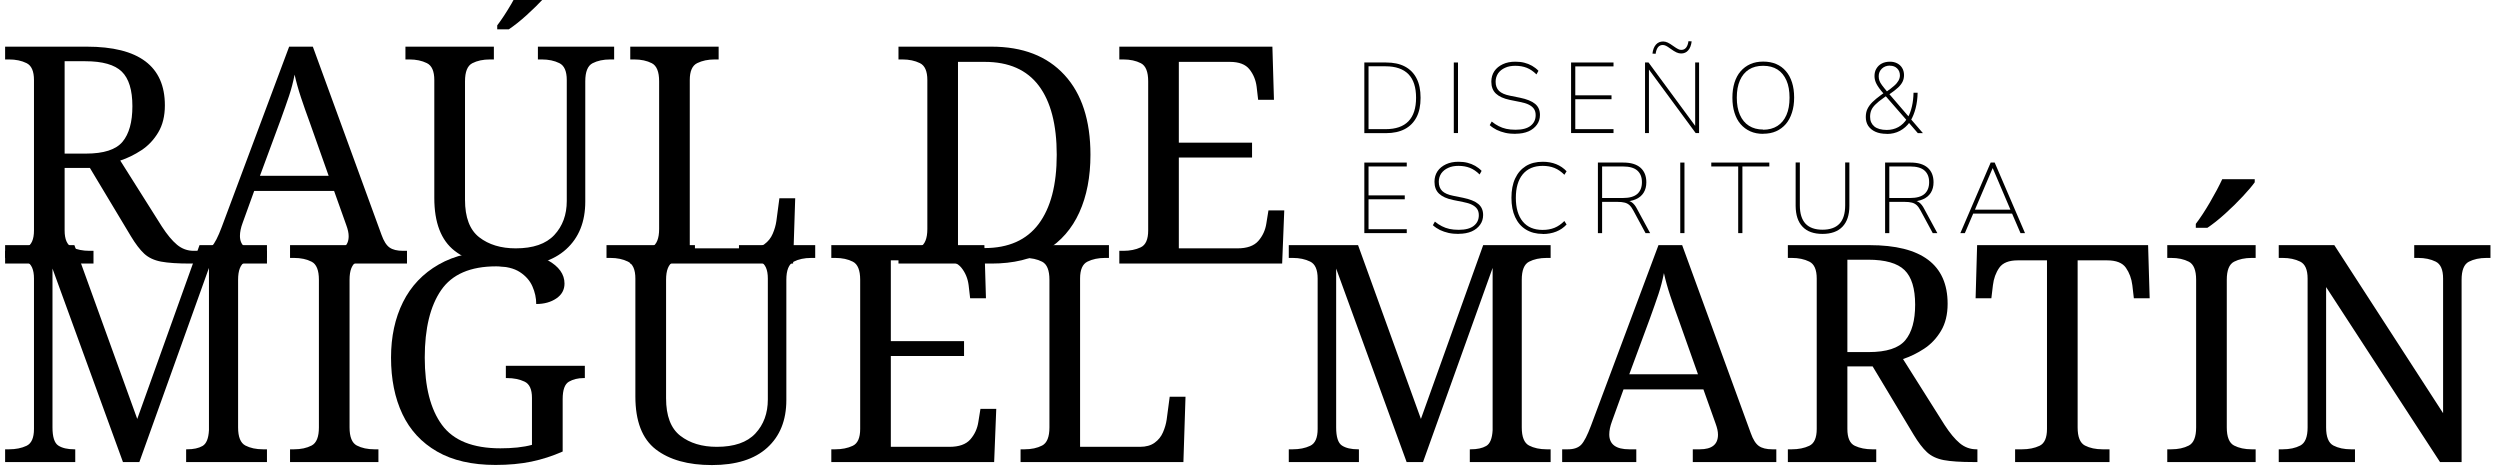
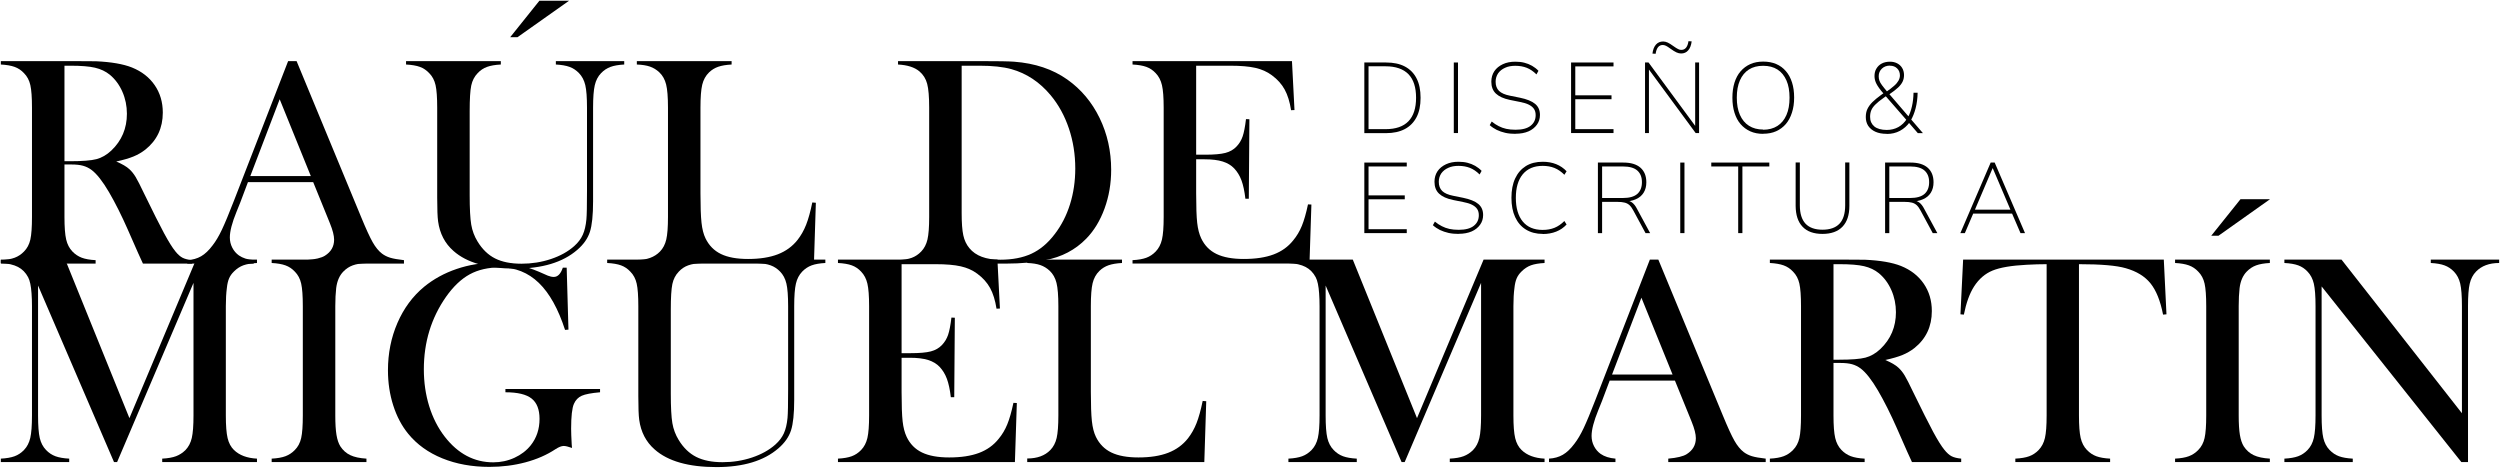
<svg xmlns="http://www.w3.org/2000/svg" width="100%" height="100%" viewBox="0 0 2748 514" version="1.1" xml:space="preserve" style="fill-rule:evenodd;clip-rule:evenodd;stroke-linejoin:round;stroke-miterlimit:2;">
  <g>
-     <g transform="matrix(3.795745,0,0,3.795745,-6578.115,-11798.313)">
-       <text x="1731.16px" y="3184.626px" style="font-family:'BaskOldFace', 'Baskerville Old Face', serif;font-size:87.966px;">RAÚL DE</text>
-       <text x="1731.16px" y="3242.101px" style="font-family:'BaskOldFace', 'Baskerville Old Face', serif;font-size:87.966px;">MI</text>
-       <g transform="matrix(1,0,0,0.96,0,129.6841)">
-         <text x="1841.246px" y="3242.101px" style="font-family:'BaskOldFace', 'Baskerville Old Face', serif;font-size:87.966px;">G</text>
-       </g>
-       <text x="1907.349px" y="3242.101px" style="font-family:'BaskOldFace', 'Baskerville Old Face', serif;font-size:87.966px;">UEL MARTÍN</text>
+     <g>
+       <path d="M70.858,180.808l0,57.714c0,11.086 0.625,19.32 1.875,24.7c1.25,5.38 3.56,9.809 6.929,13.287c2.935,3.043 6.331,5.299 10.19,6.766c3.858,1.467 8.94,2.364 15.244,2.69l0,3.75l-104.179,0l0,-3.75c6.304,-0.326 11.385,-1.223 15.244,-2.69c3.858,-1.467 7.255,-3.723 10.19,-6.766c3.478,-3.478 5.815,-7.88 7.01,-13.206c1.196,-5.326 1.793,-13.586 1.793,-24.781l0,-120.157c0,-11.195 -0.598,-19.455 -1.793,-24.781c-1.196,-5.326 -3.532,-9.728 -7.01,-13.206c-2.935,-3.152 -6.358,-5.434 -10.271,-6.847c-3.913,-1.413 -8.967,-2.282 -15.162,-2.609l0,-3.75l78.583,0c13.151,0 21.792,0.054 25.923,0.163c16.847,0.761 30.053,3.043 39.617,6.847c10.76,4.348 19.102,10.842 25.026,19.483c5.924,8.641 8.885,18.667 8.885,30.08c0,16.956 -6.413,30.542 -19.238,40.759c-3.913,3.043 -8.233,5.543 -12.961,7.5c-4.728,1.956 -11.059,3.804 -18.994,5.543c6.521,2.717 11.358,5.543 14.51,8.478c2.5,2.282 4.782,5.136 6.847,8.559c2.065,3.424 5.163,9.483 9.293,18.178c9.673,19.89 16.983,34.428 21.928,43.612c4.945,9.184 9.103,15.842 12.472,19.972c2.717,3.369 5.353,5.706 7.907,7.01c2.554,1.304 6.059,2.174 10.516,2.609l0,3.75l-54.128,0c-2.717,-5.978 -4.456,-9.782 -5.217,-11.412l-11.412,-25.923c-6.847,-15.543 -13.749,-29.292 -20.705,-41.248c-6.956,-11.847 -13.315,-19.945 -19.075,-24.292c-2.935,-2.174 -6.087,-3.723 -9.456,-4.646c-3.369,-0.924 -7.5,-1.386 -12.391,-1.386l-7.989,0Zm0,-3.587l6.195,0c13.478,0 23.124,-0.761 28.939,-2.282c5.815,-1.522 11.277,-4.674 16.385,-9.456c11.412,-10.869 17.119,-24.347 17.119,-40.433c0,-8.586 -1.658,-16.657 -4.973,-24.211c-3.315,-7.554 -7.907,-13.776 -13.776,-18.667c-4.565,-3.695 -9.999,-6.277 -16.303,-7.744c-6.304,-1.467 -15.271,-2.201 -26.901,-2.201l-6.684,0l0,104.994Z" style="fill-rule:nonzero;" />
+       <path d="M444.045,289.715l-107.114,0l0,-3.75c9.673,-0.87 16.412,-2.5 20.216,-4.891c6.739,-4.239 10.108,-10.108 10.108,-17.608c0,-4.456 -1.522,-10.434 -4.565,-17.934l-2.772,-6.847l-15.651,-38.476l-71.735,0l-8.478,22.499l-4.076,10.108c-4.891,11.956 -7.337,21.358 -7.337,28.205c0,4.022 0.897,7.771 2.69,11.249c1.793,3.478 4.212,6.304 7.255,8.478c4.239,2.935 9.673,4.674 16.303,5.217l0,3.75l-73.04,0l0,-3.75c5.761,-0.326 10.815,-1.739 15.162,-4.239c4.348,-2.5 8.586,-6.521 12.717,-12.065c3.478,-4.456 6.875,-10.19 10.19,-17.2c3.315,-7.01 7.69,-17.526 13.124,-31.547l59.671,-153.742l9.293,0l70.92,171.349c5.326,12.934 9.565,22.173 12.717,27.716c3.152,5.543 6.576,9.728 10.271,12.554c2.609,1.956 5.598,3.451 8.967,4.483c3.369,1.033 8.423,1.929 15.162,2.69l0,3.75Zm-102.386,-96.19l-34.237,-84.452l-32.281,84.452l66.518,0Z" style="fill-rule:nonzero;" />
+       <path d="M550.506,67.172l0,3.75c-6.195,0.326 -11.249,1.196 -15.162,2.609c-3.913,1.413 -7.337,3.695 -10.271,6.847c-3.587,3.695 -5.951,8.26 -7.092,13.695c-1.141,5.434 -1.712,14.782 -1.712,28.042l0,92.278c0,14.999 0.571,25.841 1.712,32.525c1.141,6.684 3.451,12.853 6.929,18.504c5.217,8.586 11.657,14.809 19.32,18.667c7.663,3.858 17.309,5.788 28.939,5.788c11.304,0 22.091,-1.712 32.362,-5.136c10.271,-3.424 18.831,-8.179 25.678,-14.266c4.239,-3.804 7.364,-7.934 9.374,-12.391c2.011,-4.456 3.342,-10.108 3.994,-16.956c0.435,-4.456 0.652,-14.999 0.652,-31.629l0,-91.136c0,-11.195 -0.625,-19.455 -1.875,-24.781c-1.25,-5.326 -3.56,-9.728 -6.929,-13.206c-3.043,-3.152 -6.494,-5.434 -10.353,-6.847c-3.858,-1.413 -8.885,-2.282 -15.081,-2.609l0,-3.75l75.159,0l0,3.75c-6.195,0.326 -11.222,1.196 -15.081,2.609c-3.858,1.413 -7.309,3.695 -10.353,6.847c-3.369,3.478 -5.679,7.907 -6.929,13.287c-1.25,5.38 -1.875,13.613 -1.875,24.7l0,102.875c0,15.217 -1.168,26.439 -3.505,33.667c-2.337,7.228 -6.983,13.831 -13.939,19.809c-15.869,13.695 -38.531,20.542 -67.985,20.542c-30.759,0 -53.421,-6.467 -67.985,-19.401c-9.456,-8.26 -15.108,-19.129 -16.956,-32.607c-0.652,-4.782 -0.978,-13.423 -0.978,-25.923l0,-98.962c0,-11.195 -0.598,-19.455 -1.793,-24.781c-1.196,-5.326 -3.532,-9.728 -7.01,-13.206c-2.935,-3.152 -6.331,-5.434 -10.19,-6.847c-3.858,-1.413 -8.94,-2.282 -15.244,-2.609l0,-3.75l104.179,0Zm10.271,-26.249l32.118,-40.107l32.607,0l-56.736,40.107l-7.989,0Z" style="fill-rule:nonzero;" />
+       <path d="M700.009,289.715l0,-3.913c10.978,0 19.455,-3.098 25.433,-9.293c3.369,-3.478 5.679,-7.907 6.929,-13.287c1.25,-5.38 1.875,-13.613 1.875,-24.7l0,-120.157c0,-11.521 -0.679,-20.026 -2.038,-25.515c-1.359,-5.489 -3.886,-9.972 -7.581,-13.45c-3.043,-2.826 -6.44,-4.891 -10.19,-6.195c-3.75,-1.304 -8.559,-2.065 -14.429,-2.282l0,-3.75l104.179,0l0,3.75c-5.978,0.326 -10.869,1.141 -14.673,2.446c-3.804,1.304 -7.174,3.369 -10.108,6.195c-3.695,3.587 -6.195,8.097 -7.5,13.532c-1.304,5.434 -1.956,13.858 -1.956,25.27l0,94.071c0,14.456 0.38,25.216 1.141,32.281c0.761,7.065 2.228,12.825 4.402,17.282c3.804,7.826 9.456,13.559 16.956,17.2c7.5,3.641 17.445,5.462 29.835,5.462c12.934,0 23.83,-1.712 32.688,-5.136c8.858,-3.424 16.113,-8.722 21.765,-15.896c3.804,-4.891 6.929,-10.434 9.374,-16.63c2.446,-6.195 4.701,-14.347 6.766,-24.455l3.913,0.326l-2.119,66.844l-194.663,0Z" style="fill-rule:nonzero;" />
+       <path d="M987.113,285.965c6.304,-0.326 11.358,-1.196 15.162,-2.609c3.804,-1.413 7.228,-3.695 10.271,-6.847c3.369,-3.478 5.679,-7.907 6.929,-13.287c1.25,-5.38 1.875,-13.613 1.875,-24.7l0,-120.157c0,-11.956 -0.734,-20.705 -2.201,-26.249c-1.467,-5.543 -4.32,-10.108 -8.559,-13.695c-5.326,-4.456 -13.151,-6.956 -23.477,-7.5l0,-3.75l89.669,0c19.89,0 32.553,0.217 37.987,0.652c22.934,1.739 42.389,8.26 58.366,19.564c15.217,10.76 27.064,24.863 35.542,42.308c8.478,17.445 12.717,36.438 12.717,56.981c0,14.999 -2.418,29.156 -7.255,42.471c-4.837,13.315 -11.548,24.374 -20.135,33.178c-12.065,12.391 -27.118,20.271 -45.161,23.64c-13.478,2.5 -27.227,3.75 -41.248,3.75l-120.483,0l0,-3.75Zm69.942,-213.739l0,162.057c0,10.652 0.598,18.749 1.793,24.292c1.196,5.543 3.424,10.271 6.684,14.184c6.956,8.478 18.26,12.717 33.911,12.717c13.369,0 24.808,-2.201 34.319,-6.603c9.51,-4.402 18.015,-11.548 25.515,-21.439c7.391,-9.565 13.016,-20.515 16.874,-32.851c3.858,-12.336 5.788,-25.461 5.788,-39.373c0,-15.434 -2.337,-30.107 -7.01,-44.019c-4.674,-13.912 -11.358,-26.086 -20.053,-36.52c-12.065,-14.456 -26.466,-24.02 -43.204,-28.694c-9.13,-2.5 -20.76,-3.75 -34.889,-3.75l-19.727,0Z" style="fill-rule:nonzero;" />
+       <path d="M1420.134,67.172l2.772,53.801l-3.75,0.163c-1.413,-9.13 -3.75,-16.684 -7.01,-22.662c-3.261,-5.978 -7.989,-11.249 -14.184,-15.814c-5.108,-3.804 -11.141,-6.494 -18.097,-8.07c-6.956,-1.576 -16.195,-2.364 -27.716,-2.364l-37.335,0l0,97.821l9.782,0c9.891,0 17.336,-0.652 22.336,-1.956c5,-1.304 9.076,-3.641 12.228,-7.01c3.043,-3.152 5.299,-6.875 6.766,-11.168c1.467,-4.293 2.69,-10.624 3.668,-18.994l3.75,0.163l-0.652,87.387l-3.75,0c-0.978,-8.369 -2.418,-15.108 -4.32,-20.216c-1.902,-5.108 -4.538,-9.456 -7.907,-13.043c-3.261,-3.478 -7.5,-6.032 -12.717,-7.663c-5.217,-1.63 -11.847,-2.446 -19.89,-2.446l-9.293,0l0,37.335c0,14.891 0.38,25.732 1.141,32.525c0.761,6.793 2.228,12.472 4.402,17.037c3.695,7.826 9.32,13.559 16.874,17.2c7.554,3.641 17.526,5.462 29.917,5.462c13.043,0 23.966,-1.658 32.77,-4.973c8.804,-3.315 15.977,-8.451 21.521,-15.407c3.913,-4.674 7.092,-9.999 9.538,-15.977c2.446,-5.978 4.701,-13.858 6.766,-23.64l3.75,0.163l-2.119,64.888l-194.5,0l0,-3.75c6.195,-0.326 11.222,-1.196 15.081,-2.609c3.858,-1.413 7.309,-3.695 10.353,-6.847c3.369,-3.478 5.679,-7.907 6.929,-13.287c1.25,-5.38 1.875,-13.613 1.875,-24.7l0,-120.157c0,-11.086 -0.625,-19.32 -1.875,-24.7c-1.25,-5.38 -3.56,-9.809 -6.929,-13.287c-2.935,-3.152 -6.331,-5.434 -10.19,-6.847c-3.858,-1.413 -8.94,-2.282 -15.244,-2.609l0,-3.75l175.262,0Z" style="fill-rule:nonzero;" />
+       <path d="M282.477,289.085c-6.195,0.326 -11.168,1.168 -14.918,2.527c-3.75,1.359 -7.201,3.614 -10.353,6.766c-2.391,2.282 -4.185,4.81 -5.38,7.581c-1.196,2.772 -2.011,6.277 -2.446,10.516c-0.761,5.652 -1.141,12.336 -1.141,20.053l0,120.157c0,11.195 0.652,19.51 1.956,24.944c1.304,5.434 3.641,9.782 7.01,13.043c5.978,5.761 14.401,8.913 25.27,9.456l0,3.75l-104.179,0l0,-3.75c6.304,-0.326 11.385,-1.223 15.244,-2.69c3.858,-1.467 7.309,-3.723 10.353,-6.766c3.369,-3.478 5.679,-7.907 6.929,-13.287c1.25,-5.38 1.875,-13.613 1.875,-24.7l0,-145.753l-83.963,196.946l-3.424,0l-83.474,-194.011l0,142.818c0,11.195 0.625,19.455 1.875,24.781c1.25,5.326 3.56,9.728 6.929,13.206c3.043,3.152 6.494,5.434 10.353,6.847c3.858,1.413 8.885,2.282 15.081,2.609l0,3.75l-75.159,0l0,-3.75c6.195,-0.326 11.222,-1.196 15.081,-2.609c3.858,-1.413 7.309,-3.695 10.353,-6.847c3.369,-3.478 5.679,-7.907 6.929,-13.287c1.25,-5.38 1.875,-13.613 1.875,-24.7l0,-120.157c0,-5 -0.163,-9.728 -0.489,-14.184c-0.543,-8.043 -1.793,-13.912 -3.75,-17.608c-2.717,-5.108 -6.44,-8.885 -11.168,-11.331c-4.728,-2.446 -11.005,-3.886 -18.831,-4.32l0,-3.75l70.757,0l70.594,174.284l73.203,-174.284l67.007,0l0,3.75Z" style="fill-rule:nonzero;" />
+       <path d="M402.797,285.335l0,3.75c-6.195,0.326 -11.222,1.196 -15.081,2.609c-3.858,1.413 -7.309,3.695 -10.353,6.847c-4.239,4.348 -6.847,10.38 -7.826,18.097c-0.652,5.761 -0.978,12.391 -0.978,19.89l0,120.157c0,9.021 0.435,16.14 1.304,21.358c0.87,5.217 2.282,9.402 4.239,12.554c2.826,4.348 6.467,7.581 10.923,9.701c4.456,2.119 10.38,3.397 17.771,3.831l0,3.75l-104.179,0l0,-3.75c6.304,-0.326 11.385,-1.223 15.244,-2.69c3.858,-1.467 7.255,-3.723 10.19,-6.766c3.478,-3.478 5.815,-7.88 7.01,-13.206c1.196,-5.326 1.793,-13.586 1.793,-24.781l0,-120.157c0,-11.195 -0.598,-19.455 -1.793,-24.781c-1.196,-5.326 -3.532,-9.728 -7.01,-13.206c-2.935,-3.152 -6.358,-5.434 -10.271,-6.847c-3.913,-1.413 -8.967,-2.282 -15.162,-2.609l0,-3.75l104.179,0Z" style="fill-rule:nonzero;" />
+       <path d="M622.894,294.237l1.956,68.083l-3.75,0.313c-7.5,-23.164 -17.119,-40.407 -28.857,-51.728c-11.739,-11.321 -25.923,-16.982 -42.552,-16.982c-12.934,0 -24.048,2.53 -33.341,7.591c-9.293,5.061 -17.961,13.278 -26.004,24.651c-16.303,23.268 -24.455,49.876 -24.455,79.822c0,14.295 1.956,27.781 5.869,40.459c3.913,12.678 9.619,23.868 17.119,33.572c14.564,18.782 32.335,28.172 53.312,28.172c8.26,0 16.032,-1.669 23.314,-5.008c7.282,-3.339 13.26,-7.93 17.934,-13.773c6.413,-8.139 9.619,-17.79 9.619,-28.955c0,-10.33 -2.907,-17.79 -8.722,-22.381c-5.815,-4.591 -15.407,-6.887 -28.776,-6.887l0,-3.6l104.016,0l0,3.6c-9.565,0.835 -16.276,2.113 -20.135,3.835c-3.858,1.722 -6.712,4.669 -8.559,8.843c-2.065,4.591 -3.098,13.721 -3.098,27.39c0,3.756 0.217,9.599 0.652,17.529l0.326,3.6c-4.13,-1.461 -7.174,-2.191 -9.13,-2.191c-2.391,0 -5.434,1.2 -9.13,3.6c-9.456,6.261 -20.434,11.06 -32.933,14.399c-12.499,3.339 -25.705,5.008 -39.617,5.008c-19.129,0 -36.384,-3.13 -51.764,-9.391c-15.38,-6.261 -27.852,-15.234 -37.416,-26.92c-7.174,-8.765 -12.69,-19.199 -16.548,-31.303c-3.858,-12.104 -5.788,-24.938 -5.788,-38.502c0,-18.677 3.478,-36.05 10.434,-52.119c6.956,-16.069 16.738,-29.32 29.346,-39.754c10.326,-8.452 22.227,-14.973 35.705,-19.564c13.478,-4.591 27.716,-6.887 42.715,-6.887c8.695,0 16.765,0.783 24.211,2.348c7.445,1.565 15.352,4.122 23.722,7.669l9.619,4.226c2.391,0.939 4.565,1.409 6.521,1.409c4.348,0 7.663,-3.391 9.945,-10.173l4.239,0Z" style="fill-rule:nonzero;" />
+       <path d="M771.582,285.335l0,3.75c-6.195,0.326 -11.249,1.196 -15.162,2.609c-3.913,1.413 -7.337,3.695 -10.271,6.847c-3.587,3.695 -5.951,8.26 -7.092,13.695c-1.141,5.434 -1.712,14.782 -1.712,28.042l0,92.278c0,14.999 0.571,25.841 1.712,32.525c1.141,6.684 3.451,12.853 6.929,18.504c5.217,8.586 11.657,14.809 19.32,18.667c7.663,3.858 17.309,5.788 28.939,5.788c11.304,0 22.091,-1.712 32.362,-5.136c10.271,-3.424 18.831,-8.179 25.678,-14.266c4.239,-3.804 7.364,-7.934 9.374,-12.391c2.011,-4.456 3.342,-10.108 3.994,-16.956c0.435,-4.456 0.652,-14.999 0.652,-31.629l0,-91.136c0,-11.195 -0.625,-19.455 -1.875,-24.781c-1.25,-5.326 -3.56,-9.728 -6.929,-13.206c-3.043,-3.152 -6.494,-5.434 -10.353,-6.847c-3.858,-1.413 -8.885,-2.282 -15.081,-2.609l0,-3.75l75.159,0l0,3.75c-6.195,0.326 -11.222,1.196 -15.081,2.609c-3.858,1.413 -7.309,3.695 -10.353,6.847c-3.369,3.478 -5.679,7.907 -6.929,13.287c-1.25,5.38 -1.875,13.613 -1.875,24.7l0,102.875c0,15.217 -1.168,26.439 -3.505,33.667c-2.337,7.228 -6.983,13.831 -13.939,19.809c-15.869,13.695 -38.531,20.542 -67.985,20.542c-30.759,0 -53.421,-6.467 -67.985,-19.401c-9.456,-8.26 -15.108,-19.129 -16.956,-32.607c-0.652,-4.782 -0.978,-13.423 -0.978,-25.923l0,-98.962c0,-11.195 -0.598,-19.455 -1.793,-24.781c-1.196,-5.326 -3.532,-9.728 -7.01,-13.206c-2.935,-3.152 -6.331,-5.434 -10.19,-6.847c-3.858,-1.413 -8.94,-2.282 -15.244,-2.609l0,-3.75l104.179,0Z" style="fill-rule:nonzero;" />
+       <path d="M1096.347,285.335l2.772,53.801l-3.75,0.163c-1.413,-9.13 -3.75,-16.684 -7.01,-22.662c-3.261,-5.978 -7.989,-11.249 -14.184,-15.814c-5.108,-3.804 -11.141,-6.494 -18.097,-8.07c-6.956,-1.576 -16.195,-2.364 -27.716,-2.364l-37.335,0l0,97.821l9.782,0c9.891,0 17.336,-0.652 22.336,-1.956c5,-1.304 9.076,-3.641 12.228,-7.01c3.043,-3.152 5.299,-6.875 6.766,-11.168c1.467,-4.293 2.69,-10.624 3.668,-18.994l3.75,0.163l-0.652,87.387l-3.75,0c-0.978,-8.369 -2.418,-15.108 -4.32,-20.216c-1.902,-5.108 -4.538,-9.456 -7.907,-13.043c-3.261,-3.478 -7.5,-6.032 -12.717,-7.663c-5.217,-1.63 -11.847,-2.446 -19.89,-2.446l-9.293,0l0,37.335c0,14.891 0.38,25.732 1.141,32.525c0.761,6.793 2.228,12.472 4.402,17.037c3.695,7.826 9.32,13.559 16.874,17.2c7.554,3.641 17.526,5.462 29.917,5.462c13.043,0 23.966,-1.658 32.77,-4.973c8.804,-3.315 15.977,-8.451 21.521,-15.407c3.913,-4.674 7.092,-9.999 9.538,-15.977c2.446,-5.978 4.701,-13.858 6.766,-23.64l3.75,0.163l-2.119,64.888l-194.5,0l0,-3.75c6.195,-0.326 11.222,-1.196 15.081,-2.609c3.858,-1.413 7.309,-3.695 10.353,-6.847c3.369,-3.478 5.679,-7.907 6.929,-13.287c1.25,-5.38 1.875,-13.613 1.875,-24.7l0,-120.157c0,-11.086 -0.625,-19.32 -1.875,-24.7c-1.25,-5.38 -3.56,-9.809 -6.929,-13.287c-2.935,-3.152 -6.331,-5.434 -10.19,-6.847c-3.858,-1.413 -8.94,-2.282 -15.244,-2.609l0,-3.75l175.262,0Z" style="fill-rule:nonzero;" />
+       <path d="M1129.117,507.878l0,-3.913c10.978,0 19.455,-3.098 25.433,-9.293c3.369,-3.478 5.679,-7.907 6.929,-13.287c1.25,-5.38 1.875,-13.613 1.875,-24.7l0,-120.157c0,-11.521 -0.679,-20.026 -2.038,-25.515c-1.359,-5.489 -3.886,-9.972 -7.581,-13.45c-3.043,-2.826 -6.44,-4.891 -10.19,-6.195c-3.75,-1.304 -8.559,-2.065 -14.429,-2.282l0,-3.75l104.179,0l0,3.75c-5.978,0.326 -10.869,1.141 -14.673,2.446c-3.804,1.304 -7.174,3.369 -10.108,6.195c-3.695,3.587 -6.195,8.097 -7.5,13.532c-1.304,5.434 -1.956,13.858 -1.956,25.27l0,94.071c0,14.456 0.38,25.216 1.141,32.281c0.761,7.065 2.228,12.825 4.402,17.282c3.804,7.826 9.456,13.559 16.956,17.2c7.5,3.641 17.445,5.462 29.835,5.462c12.934,0 23.83,-1.712 32.688,-5.136c8.858,-3.424 16.113,-8.722 21.765,-15.896c3.804,-4.891 6.929,-10.434 9.374,-16.63c2.446,-6.195 4.701,-14.347 6.766,-24.455l3.913,0.326l-2.119,66.844l-194.663,0Z" style="fill-rule:nonzero;" />
+       <path d="M1697.782,289.085c-6.195,0.326 -11.168,1.168 -14.918,2.527c-3.75,1.359 -7.201,3.614 -10.353,6.766c-2.391,2.282 -4.185,4.81 -5.38,7.581c-1.196,2.772 -2.011,6.277 -2.446,10.516c-0.761,5.652 -1.141,12.336 -1.141,20.053l0,120.157c0,11.195 0.652,19.51 1.956,24.944c1.304,5.434 3.641,9.782 7.01,13.043c5.978,5.761 14.401,8.913 25.27,9.456l0,3.75l-104.179,0l0,-3.75c6.304,-0.326 11.385,-1.223 15.244,-2.69c3.858,-1.467 7.309,-3.723 10.353,-6.766c3.369,-3.478 5.679,-7.907 6.929,-13.287c1.25,-5.38 1.875,-13.613 1.875,-24.7l0,-145.753l-83.963,196.946l-3.424,0l-83.474,-194.011l0,142.818c0,11.195 0.625,19.455 1.875,24.781c1.25,5.326 3.56,9.728 6.929,13.206c3.043,3.152 6.494,5.434 10.353,6.847c3.858,1.413 8.885,2.282 15.081,2.609l0,3.75l-75.159,0l0,-3.75c6.195,-0.326 11.222,-1.196 15.081,-2.609c3.858,-1.413 7.309,-3.695 10.353,-6.847c3.369,-3.478 5.679,-7.907 6.929,-13.287c1.25,-5.38 1.875,-13.613 1.875,-24.7l0,-120.157c0,-5 -0.163,-9.728 -0.489,-14.184c-0.543,-8.043 -1.793,-13.912 -3.75,-17.608c-2.717,-5.108 -6.44,-8.885 -11.168,-11.331c-4.728,-2.446 -11.005,-3.886 -18.831,-4.32l0,-3.75l70.757,0l70.594,174.284l73.203,-174.284l67.007,0l0,3.75Z" style="fill-rule:nonzero;" />
+       <path d="M1940.867,507.878l-107.114,0l0,-3.75c9.673,-0.87 16.412,-2.5 20.216,-4.891c6.739,-4.239 10.108,-10.108 10.108,-17.608c0,-4.456 -1.522,-10.434 -4.565,-17.934l-2.772,-6.847l-15.651,-38.476l-71.735,0l-8.478,22.499l-4.076,10.108c-4.891,11.956 -7.337,21.358 -7.337,28.205c0,4.022 0.897,7.771 2.69,11.249c1.793,3.478 4.212,6.304 7.255,8.478c4.239,2.935 9.673,4.674 16.303,5.217l0,3.75l-73.04,0l0,-3.75c5.761,-0.326 10.815,-1.739 15.162,-4.239c4.348,-2.5 8.586,-6.521 12.717,-12.065c3.478,-4.456 6.875,-10.19 10.19,-17.2c3.315,-7.01 7.69,-17.526 13.124,-31.547l59.671,-153.742l9.293,0l70.92,171.349c5.326,12.934 9.565,22.173 12.717,27.716c3.152,5.543 6.576,9.728 10.271,12.554c2.609,1.956 5.598,3.451 8.967,4.483c3.369,1.033 8.423,1.929 15.162,2.69l0,3.75Zm-102.386,-96.19l-34.237,-84.452l-32.281,84.452l66.518,0Z" style="fill-rule:nonzero;" />
+       <path d="M2015.374,398.971l0,57.714c0,11.086 0.625,19.32 1.875,24.7c1.25,5.38 3.56,9.809 6.929,13.287c2.935,3.043 6.331,5.299 10.19,6.766c3.858,1.467 8.94,2.364 15.244,2.69l0,3.75l-104.179,0l0,-3.75c6.304,-0.326 11.385,-1.223 15.244,-2.69c3.858,-1.467 7.255,-3.723 10.19,-6.766c3.478,-3.478 5.815,-7.88 7.01,-13.206c1.196,-5.326 1.793,-13.586 1.793,-24.781l0,-120.157c0,-11.195 -0.598,-19.455 -1.793,-24.781c-1.196,-5.326 -3.532,-9.728 -7.01,-13.206c-2.935,-3.152 -6.358,-5.434 -10.271,-6.847c-3.913,-1.413 -8.967,-2.282 -15.162,-2.609l0,-3.75l78.583,0c13.151,0 21.792,0.054 25.923,0.163c16.847,0.761 30.053,3.043 39.617,6.847c10.76,4.348 19.102,10.842 25.026,19.483c5.924,8.641 8.885,18.667 8.885,30.08c0,16.956 -6.413,30.542 -19.238,40.759c-3.913,3.043 -8.233,5.543 -12.961,7.5c-4.728,1.956 -11.059,3.804 -18.994,5.543c6.521,2.717 11.358,5.543 14.51,8.478c2.5,2.282 4.782,5.136 6.847,8.559c2.065,3.424 5.163,9.483 9.293,18.178c9.673,19.89 16.983,34.428 21.928,43.612c4.945,9.184 9.103,15.842 12.472,19.972c2.717,3.369 5.353,5.706 7.907,7.01c2.554,1.304 6.059,2.174 10.516,2.609l0,3.75l-54.128,0c-2.717,-5.978 -4.456,-9.782 -5.217,-11.412l-11.412,-25.923c-6.847,-15.543 -13.749,-29.292 -20.705,-41.248c-6.956,-11.847 -13.315,-19.945 -19.075,-24.292c-2.935,-2.174 -6.087,-3.723 -9.456,-4.646c-3.369,-0.924 -7.5,-1.386 -12.391,-1.386l-7.989,0Zm0,-3.587l6.195,0c13.478,0 23.124,-0.761 28.939,-2.282c5.815,-1.522 11.277,-4.674 16.385,-9.456c11.412,-10.869 17.119,-24.347 17.119,-40.433c0,-8.586 -1.658,-16.657 -4.973,-24.211c-3.315,-7.554 -7.907,-13.776 -13.776,-18.667c-4.565,-3.695 -9.999,-6.277 -16.303,-7.744c-6.304,-1.467 -15.271,-2.201 -26.901,-2.201l-6.684,0l0,104.994Z" style="fill-rule:nonzero;" />
+       <path d="M2249.654,290.389c-6.847,0 -14.184,0.217 -22.01,0.652c-16.738,0.87 -29.21,2.989 -37.416,6.358c-8.206,3.369 -14.972,9.184 -20.298,17.445c-4.891,7.608 -8.641,17.934 -11.249,30.977l-3.75,-0.326l2.935,-60.16l220.586,0l2.935,60.16l-3.75,0.326c-2.935,-15.108 -7.527,-26.547 -13.776,-34.319c-6.25,-7.771 -15.352,-13.342 -27.308,-16.711c-10.108,-2.935 -27.227,-4.402 -51.356,-4.402l0,166.295c0,11.086 0.625,19.32 1.875,24.7c1.25,5.38 3.56,9.809 6.929,13.287c3.043,3.152 6.494,5.434 10.353,6.847c3.858,1.413 8.885,2.282 15.081,2.609l0,3.75l-104.179,0l0,-3.75c6.304,-0.326 11.385,-1.196 15.244,-2.609c3.858,-1.413 7.309,-3.695 10.353,-6.847c3.369,-3.478 5.679,-7.88 6.929,-13.206c1.25,-5.326 1.875,-13.586 1.875,-24.781l0,-166.295Z" style="fill-rule:nonzero;" />
+       <path d="M2495.022,285.335l0,3.75c-6.195,0.326 -11.222,1.196 -15.081,2.609c-3.858,1.413 -7.309,3.695 -10.353,6.847c-4.239,4.348 -6.847,10.38 -7.826,18.097c-0.652,5.761 -0.978,12.391 -0.978,19.89l0,120.157c0,9.021 0.435,16.14 1.304,21.358c0.87,5.217 2.282,9.402 4.239,12.554c2.826,4.348 6.467,7.581 10.923,9.701c4.456,2.119 10.38,3.397 17.771,3.831l0,3.75l-104.179,0l0,-3.75c6.304,-0.326 11.385,-1.223 15.244,-2.69c3.858,-1.467 7.255,-3.723 10.19,-6.766c3.478,-3.478 5.815,-7.88 7.01,-13.206c1.196,-5.326 1.793,-13.586 1.793,-24.781l0,-120.157c0,-11.195 -0.598,-19.455 -1.793,-24.781c-1.196,-5.326 -3.532,-9.728 -7.01,-13.206c-2.935,-3.152 -6.358,-5.434 -10.271,-6.847c-3.913,-1.413 -8.967,-2.282 -15.162,-2.609l0,-3.75l104.179,0Zm-64.399,-26.249l32.118,-40.107l32.444,0l-56.573,40.107l-7.989,0Z" style="fill-rule:nonzero;" />
+       <path d="M2551.921,314.845l0,141.84c0,11.195 0.625,19.455 1.875,24.781c1.25,5.326 3.56,9.728 6.929,13.206c3.043,3.152 6.494,5.434 10.353,6.847c3.858,1.413 8.885,2.282 15.081,2.609l0,3.75l-75.159,0l0,-3.75c6.195,-0.326 11.222,-1.196 15.081,-2.609c3.858,-1.413 7.309,-3.695 10.353,-6.847c3.369,-3.478 5.679,-7.907 6.929,-13.287c1.25,-5.38 1.875,-13.613 1.875,-24.7l0,-120.32c0,-10.978 -0.625,-19.157 -1.875,-24.537c-1.25,-5.38 -3.56,-9.809 -6.929,-13.287c-2.935,-3.152 -6.331,-5.434 -10.19,-6.847c-3.858,-1.413 -8.94,-2.282 -15.244,-2.609l0,-3.75l62.768,0l132.384,168.904l0,-117.711c0,-11.195 -0.625,-19.455 -1.875,-24.781c-1.25,-5.326 -3.56,-9.728 -6.929,-13.206c-3.043,-3.152 -6.494,-5.434 -10.353,-6.847c-3.858,-1.413 -8.885,-2.282 -15.081,-2.609l0,-3.75l75.159,0l0,3.75c-10.869,0 -19.347,3.152 -25.433,9.456c-3.369,3.478 -5.679,7.907 -6.929,13.287c-1.25,5.38 -1.875,13.559 -1.875,24.537l0,171.513l-7.337,0l-153.579,-193.033Z" style="fill-rule:nonzero;" />
    </g>
    <g transform="matrix(4.713814,0,0,4.713814,-8498.862,-14865.49)">
      <g transform="matrix(23.33528,0,0,23.33528,2118.874,3184.626)">
        <path d="M0.096,-0l0,-0.705l0.217,0c0.074,0 0.137,0.013 0.188,0.04c0.051,0.027 0.09,0.066 0.117,0.119c0.027,0.052 0.04,0.117 0.04,0.194c0,0.077 -0.013,0.141 -0.04,0.193c-0.027,0.052 -0.066,0.092 -0.117,0.119c-0.051,0.027 -0.114,0.041 -0.188,0.041l-0.217,-0Zm0.042,-0.039l0.171,0c0.101,0 0.177,-0.026 0.228,-0.079c0.051,-0.053 0.076,-0.131 0.076,-0.235c0,-0.104 -0.025,-0.182 -0.076,-0.235c-0.051,-0.052 -0.127,-0.079 -0.228,-0.079l-0.171,0l0,0.627Z" style="fill-rule:nonzero;" />
      </g>
      <g transform="matrix(23.33528,0,0,23.33528,2139.736,3184.626)">
        <rect x="0.096" y="-0.705" width="0.042" height="0.705" style="fill-rule:nonzero;" />
      </g>
      <g transform="matrix(23.33528,0,0,23.33528,2149.14,3184.626)">
        <path d="M0.31,0.008c-0.037,0 -0.07,-0.003 -0.102,-0.01c-0.031,-0.007 -0.059,-0.017 -0.085,-0.029c-0.026,-0.013 -0.05,-0.029 -0.071,-0.048l0.02,-0.036c0.023,0.019 0.046,0.034 0.07,0.046c0.023,0.012 0.048,0.021 0.075,0.027c0.027,0.006 0.058,0.009 0.093,0.009c0.067,0 0.117,-0.013 0.151,-0.04c0.034,-0.027 0.05,-0.062 0.05,-0.106c0,-0.024 -0.005,-0.044 -0.016,-0.061c-0.011,-0.017 -0.028,-0.031 -0.051,-0.043c-0.023,-0.012 -0.054,-0.021 -0.091,-0.028l-0.099,-0.02c-0.063,-0.013 -0.109,-0.034 -0.14,-0.063c-0.031,-0.029 -0.046,-0.069 -0.046,-0.119c0,-0.04 0.01,-0.075 0.03,-0.105c0.02,-0.03 0.049,-0.053 0.085,-0.07c0.036,-0.017 0.078,-0.025 0.124,-0.025c0.032,0 0.062,0.003 0.09,0.01c0.028,0.007 0.053,0.017 0.078,0.031c0.024,0.014 0.045,0.03 0.064,0.05l-0.02,0.036c-0.031,-0.031 -0.064,-0.053 -0.097,-0.066c-0.033,-0.013 -0.071,-0.02 -0.114,-0.02c-0.039,0 -0.074,0.006 -0.103,0.02c-0.029,0.013 -0.052,0.031 -0.069,0.055c-0.016,0.024 -0.025,0.052 -0.025,0.084c0,0.039 0.011,0.069 0.034,0.092c0.023,0.022 0.059,0.038 0.11,0.048l0.099,0.02c0.068,0.014 0.118,0.034 0.151,0.061c0.033,0.027 0.049,0.064 0.049,0.111c0,0.037 -0.01,0.069 -0.03,0.097c-0.02,0.028 -0.048,0.051 -0.084,0.067c-0.037,0.016 -0.08,0.024 -0.131,0.024Z" style="fill-rule:nonzero;" />
      </g>
      <g transform="matrix(23.33528,0,0,23.33528,2167.085,3184.626)">
        <path d="M0.096,-0l0,-0.705l0.424,0l0,0.039l-0.382,0l0,0.289l0.362,0l0,0.039l-0.362,0l0,0.299l0.382,-0l0,0.039l-0.424,-0Z" style="fill-rule:nonzero;" />
      </g>
      <g transform="matrix(23.33528,0,0,23.33528,2184.33,3184.626)">
        <path d="M0.096,-0l0,-0.705l0.035,0l0.488,0.663l-0.022,0l0,-0.663l0.039,0l0,0.705l-0.034,-0l-0.488,-0.663l0.021,0l0,0.663l-0.039,-0Zm0.106,-0.792l-0.032,-0.002c0.005,-0.039 0.016,-0.068 0.035,-0.09c0.019,-0.021 0.043,-0.031 0.072,-0.031c0.015,0 0.031,0.004 0.046,0.011c0.015,0.007 0.034,0.019 0.056,0.035c0.021,0.015 0.037,0.025 0.048,0.03c0.011,0.006 0.021,0.008 0.031,0.008c0.02,0 0.036,-0.007 0.048,-0.022c0.012,-0.015 0.02,-0.036 0.024,-0.065l0.032,0.002c-0.005,0.039 -0.016,0.069 -0.035,0.09c-0.018,0.021 -0.042,0.031 -0.071,0.031c-0.015,0 -0.03,-0.004 -0.046,-0.011c-0.016,-0.007 -0.036,-0.02 -0.06,-0.037c-0.019,-0.014 -0.034,-0.024 -0.045,-0.029c-0.011,-0.005 -0.022,-0.008 -0.031,-0.008c-0.02,0 -0.036,0.007 -0.048,0.022c-0.012,0.015 -0.02,0.037 -0.024,0.065Z" style="fill-rule:nonzero;" />
      </g>
      <g transform="matrix(23.33528,0,0,23.33528,2205.355,3184.626)">
        <path d="M0.375,0.008c-0.047,0 -0.09,-0.008 -0.128,-0.025c-0.038,-0.017 -0.07,-0.041 -0.097,-0.072c-0.027,-0.031 -0.047,-0.069 -0.061,-0.114c-0.014,-0.044 -0.021,-0.094 -0.021,-0.15c0,-0.056 0.007,-0.106 0.021,-0.151c0.014,-0.044 0.034,-0.082 0.061,-0.113c0.027,-0.031 0.059,-0.055 0.097,-0.072c0.038,-0.017 0.081,-0.025 0.129,-0.025c0.048,0 0.091,0.008 0.129,0.024c0.038,0.016 0.071,0.04 0.098,0.072c0.027,0.031 0.047,0.069 0.061,0.113c0.014,0.044 0.021,0.094 0.021,0.15c0,0.056 -0.007,0.106 -0.022,0.151c-0.014,0.045 -0.035,0.083 -0.061,0.114c-0.027,0.031 -0.059,0.055 -0.097,0.072c-0.038,0.017 -0.081,0.025 -0.129,0.025Zm0,-0.041c0.056,0 0.104,-0.013 0.143,-0.038c0.039,-0.025 0.069,-0.061 0.09,-0.109c0.021,-0.048 0.031,-0.105 0.031,-0.173c0,-0.068 -0.01,-0.126 -0.031,-0.173c-0.021,-0.047 -0.05,-0.084 -0.09,-0.109c-0.039,-0.025 -0.087,-0.037 -0.143,-0.037c-0.055,0 -0.103,0.012 -0.142,0.037c-0.039,0.025 -0.069,0.061 -0.09,0.109c-0.021,0.048 -0.031,0.105 -0.031,0.172c0,0.067 0.01,0.125 0.031,0.172c0.021,0.048 0.051,0.084 0.09,0.109c0.039,0.025 0.087,0.038 0.142,0.038Z" style="fill-rule:nonzero;" />
      </g>
      <g transform="matrix(23.33528,0,0,23.33528,2226.824,3184.626)" />
      <g transform="matrix(23.33528,0,0,23.33528,2236.508,3184.626)">
        <path d="M0.275,0.008c-0.044,0 -0.082,-0.007 -0.113,-0.021c-0.031,-0.014 -0.055,-0.034 -0.072,-0.059c-0.016,-0.025 -0.024,-0.054 -0.024,-0.088c0,-0.03 0.005,-0.057 0.016,-0.08c0.011,-0.023 0.027,-0.046 0.05,-0.069c0.023,-0.022 0.051,-0.046 0.086,-0.071l0.031,-0.022l-0.005,0.008c-0.035,-0.039 -0.058,-0.072 -0.071,-0.097c-0.013,-0.025 -0.02,-0.051 -0.02,-0.078c0,-0.029 0.006,-0.054 0.019,-0.075c0.013,-0.022 0.031,-0.039 0.054,-0.051c0.023,-0.012 0.051,-0.018 0.082,-0.018c0.026,0 0.049,0.005 0.071,0.016c0.021,0.011 0.038,0.026 0.05,0.046c0.012,0.02 0.019,0.044 0.019,0.071c0,0.023 -0.004,0.044 -0.013,0.064c-0.009,0.02 -0.024,0.04 -0.046,0.061c-0.022,0.021 -0.054,0.045 -0.095,0.073l0.002,-0.013l0.202,0.235l-0.01,0c0.016,-0.027 0.029,-0.063 0.039,-0.106c0.01,-0.043 0.015,-0.089 0.016,-0.137l0.041,0c-0.001,0.056 -0.008,0.108 -0.02,0.155c-0.012,0.047 -0.029,0.088 -0.049,0.123l-0.002,-0.018l0.124,0.144l-0.051,-0l-0.095,-0.11l0.014,0c-0.026,0.037 -0.059,0.066 -0.098,0.087c-0.039,0.021 -0.083,0.031 -0.13,0.031Zm0,-0.039c0.044,0 0.083,-0.01 0.117,-0.029c0.034,-0.019 0.063,-0.047 0.086,-0.084l0,0.02l-0.217,-0.249l0.013,0l-0.032,0.023c-0.033,0.023 -0.06,0.045 -0.079,0.064c-0.02,0.019 -0.034,0.039 -0.042,0.058c-0.008,0.019 -0.012,0.041 -0.012,0.066c0,0.041 0.014,0.072 0.042,0.096c0.028,0.023 0.07,0.035 0.125,0.035Zm0.033,-0.643c-0.033,0 -0.06,0.01 -0.081,0.03c-0.021,0.02 -0.032,0.045 -0.032,0.076c-0,0.015 0.002,0.03 0.007,0.044c0.005,0.014 0.013,0.029 0.026,0.046c0.013,0.017 0.03,0.039 0.053,0.066l-0.016,0.004c0.035,-0.024 0.063,-0.045 0.084,-0.064c0.021,-0.018 0.035,-0.036 0.044,-0.052c0.009,-0.017 0.014,-0.034 0.014,-0.051c0,-0.029 -0.009,-0.053 -0.028,-0.071c-0.018,-0.018 -0.042,-0.027 -0.072,-0.027Z" style="fill-rule:nonzero;" />
      </g>
      <g transform="matrix(23.33528,0,0,23.33528,2252.002,3184.626)" />
      <g transform="matrix(23.33528,0,0,23.33528,2118.874,3207.961)">
        <path d="M0.096,-0l0,-0.705l0.424,0l0,0.039l-0.382,0l0,0.289l0.362,0l0,0.039l-0.362,0l0,0.299l0.382,-0l0,0.039l-0.424,-0Z" style="fill-rule:nonzero;" />
      </g>
      <g transform="matrix(23.33528,0,0,23.33528,2135.886,3207.961)">
        <path d="M0.31,0.008c-0.037,0 -0.07,-0.003 -0.102,-0.01c-0.031,-0.007 -0.059,-0.017 -0.085,-0.029c-0.026,-0.013 -0.05,-0.029 -0.071,-0.048l0.02,-0.036c0.023,0.019 0.046,0.034 0.07,0.046c0.023,0.012 0.048,0.021 0.075,0.027c0.027,0.006 0.058,0.009 0.093,0.009c0.067,0 0.117,-0.013 0.151,-0.04c0.034,-0.027 0.05,-0.062 0.05,-0.106c0,-0.024 -0.005,-0.044 -0.016,-0.061c-0.011,-0.017 -0.028,-0.031 -0.051,-0.043c-0.023,-0.012 -0.054,-0.021 -0.091,-0.028l-0.099,-0.02c-0.063,-0.013 -0.109,-0.034 -0.14,-0.063c-0.031,-0.029 -0.046,-0.069 -0.046,-0.119c0,-0.04 0.01,-0.075 0.03,-0.105c0.02,-0.03 0.049,-0.053 0.085,-0.07c0.036,-0.017 0.078,-0.025 0.124,-0.025c0.032,0 0.062,0.003 0.09,0.01c0.028,0.007 0.053,0.017 0.078,0.031c0.024,0.014 0.045,0.03 0.064,0.05l-0.02,0.036c-0.031,-0.031 -0.064,-0.053 -0.097,-0.066c-0.033,-0.013 -0.071,-0.02 -0.114,-0.02c-0.039,0 -0.074,0.006 -0.103,0.02c-0.029,0.013 -0.052,0.031 -0.069,0.055c-0.016,0.024 -0.025,0.052 -0.025,0.084c0,0.039 0.011,0.069 0.034,0.092c0.023,0.022 0.059,0.038 0.11,0.048l0.099,0.02c0.068,0.014 0.118,0.034 0.151,0.061c0.033,0.027 0.049,0.064 0.049,0.111c0,0.037 -0.01,0.069 -0.03,0.097c-0.02,0.028 -0.048,0.051 -0.084,0.067c-0.037,0.016 -0.08,0.024 -0.131,0.024Z" style="fill-rule:nonzero;" />
      </g>
      <g transform="matrix(23.33528,0,0,23.33528,2153.831,3207.961)">
        <path d="M0.381,0.008c-0.066,0 -0.122,-0.015 -0.169,-0.044c-0.047,-0.029 -0.082,-0.07 -0.107,-0.124c-0.025,-0.054 -0.037,-0.118 -0.037,-0.193c0,-0.075 0.012,-0.139 0.037,-0.193c0.025,-0.054 0.061,-0.095 0.107,-0.124c0.047,-0.029 0.103,-0.043 0.169,-0.043c0.049,0 0.094,0.008 0.134,0.024c0.04,0.016 0.075,0.04 0.104,0.071l-0.022,0.035c-0.031,-0.031 -0.064,-0.054 -0.099,-0.068c-0.035,-0.014 -0.074,-0.021 -0.118,-0.021c-0.086,0 -0.152,0.028 -0.199,0.084c-0.046,0.056 -0.069,0.134 -0.069,0.236c0,0.101 0.023,0.18 0.069,0.236c0.046,0.056 0.112,0.084 0.199,0.084c0.044,0 0.083,-0.007 0.118,-0.021c0.035,-0.014 0.068,-0.037 0.099,-0.068l0.022,0.035c-0.029,0.031 -0.063,0.055 -0.104,0.071c-0.04,0.016 -0.085,0.024 -0.134,0.024Z" style="fill-rule:nonzero;" />
      </g>
      <g transform="matrix(23.33528,0,0,23.33528,2173.339,3207.961)">
        <path d="M0.096,-0l0,-0.705l0.255,0c0.074,0 0.131,0.017 0.17,0.051c0.039,0.034 0.059,0.083 0.059,0.146c0,0.041 -0.009,0.075 -0.027,0.104c-0.018,0.029 -0.044,0.051 -0.079,0.066c-0.034,0.015 -0.076,0.023 -0.123,0.023l0.011,-0.012l0.008,0c0.025,0 0.047,0.007 0.066,0.02c0.018,0.013 0.036,0.035 0.051,0.065l0.131,0.242l-0.046,-0l-0.122,-0.226c-0.012,-0.023 -0.025,-0.041 -0.039,-0.054c-0.014,-0.012 -0.03,-0.021 -0.049,-0.025c-0.019,-0.005 -0.041,-0.007 -0.067,-0.007l-0.157,0l0,0.312l-0.042,-0Zm0.042,-0.351l0.209,0c0.063,0 0.111,-0.013 0.142,-0.04c0.031,-0.027 0.047,-0.066 0.047,-0.118c0,-0.051 -0.016,-0.09 -0.047,-0.117c-0.031,-0.027 -0.079,-0.04 -0.142,-0.04l-0.209,0l0,0.315Z" style="fill-rule:nonzero;" />
      </g>
      <g transform="matrix(23.33528,0,0,23.33528,2192.544,3207.961)">
        <rect x="0.096" y="-0.705" width="0.042" height="0.705" style="fill-rule:nonzero;" />
      </g>
      <g transform="matrix(23.33528,0,0,23.33528,2201.948,3207.961)">
        <path d="M0.272,-0l0,-0.666l-0.269,0l-0,-0.039l0.58,0l0,0.039l-0.269,0l0,0.666l-0.042,-0Z" style="fill-rule:nonzero;" />
      </g>
      <g transform="matrix(23.33528,0,0,23.33528,2219.566,3207.961)">
        <path d="M0.36,0.008c-0.088,0 -0.155,-0.024 -0.2,-0.072c-0.046,-0.048 -0.068,-0.117 -0.069,-0.208l0,-0.434l0.042,0l0,0.428c0,0.082 0.019,0.143 0.057,0.184c0.038,0.04 0.095,0.06 0.169,0.06c0.075,0 0.132,-0.02 0.17,-0.06c0.038,-0.04 0.057,-0.101 0.057,-0.184l0,-0.428l0.042,0l0,0.434c0,0.091 -0.023,0.16 -0.069,0.208c-0.046,0.048 -0.113,0.072 -0.201,0.072Z" style="fill-rule:nonzero;" />
      </g>
      <g transform="matrix(23.33528,0,0,23.33528,2240.311,3207.961)">
        <path d="M0.096,-0l0,-0.705l0.255,0c0.074,0 0.131,0.017 0.17,0.051c0.039,0.034 0.059,0.083 0.059,0.146c0,0.041 -0.009,0.075 -0.027,0.104c-0.018,0.029 -0.044,0.051 -0.079,0.066c-0.034,0.015 -0.076,0.023 -0.123,0.023l0.011,-0.012l0.008,0c0.025,0 0.047,0.007 0.066,0.02c0.018,0.013 0.036,0.035 0.051,0.065l0.131,0.242l-0.046,-0l-0.122,-0.226c-0.012,-0.023 -0.025,-0.041 -0.039,-0.054c-0.014,-0.012 -0.03,-0.021 -0.049,-0.025c-0.019,-0.005 -0.041,-0.007 -0.067,-0.007l-0.157,0l0,0.312l-0.042,-0Zm0.042,-0.351l0.209,0c0.063,0 0.111,-0.013 0.142,-0.04c0.031,-0.027 0.047,-0.066 0.047,-0.118c0,-0.051 -0.016,-0.09 -0.047,-0.117c-0.031,-0.027 -0.079,-0.04 -0.142,-0.04l-0.209,0l0,0.315Z" style="fill-rule:nonzero;" />
      </g>
      <g transform="matrix(23.33528,0,0,23.33528,2259.283,3207.961)">
        <path d="M0.035,-0l0.303,-0.705l0.04,0l0.303,0.705l-0.045,-0l-0.088,-0.204l0.027,0.009l-0.436,0l0.028,-0.009l-0.087,0.204l-0.045,-0Zm0.322,-0.648l-0.179,0.42l-0.022,-0.006l0.402,0l-0.02,0.006l-0.179,-0.42l-0.002,0Z" style="fill-rule:nonzero;" />
      </g>
    </g>
  </g>
</svg>
